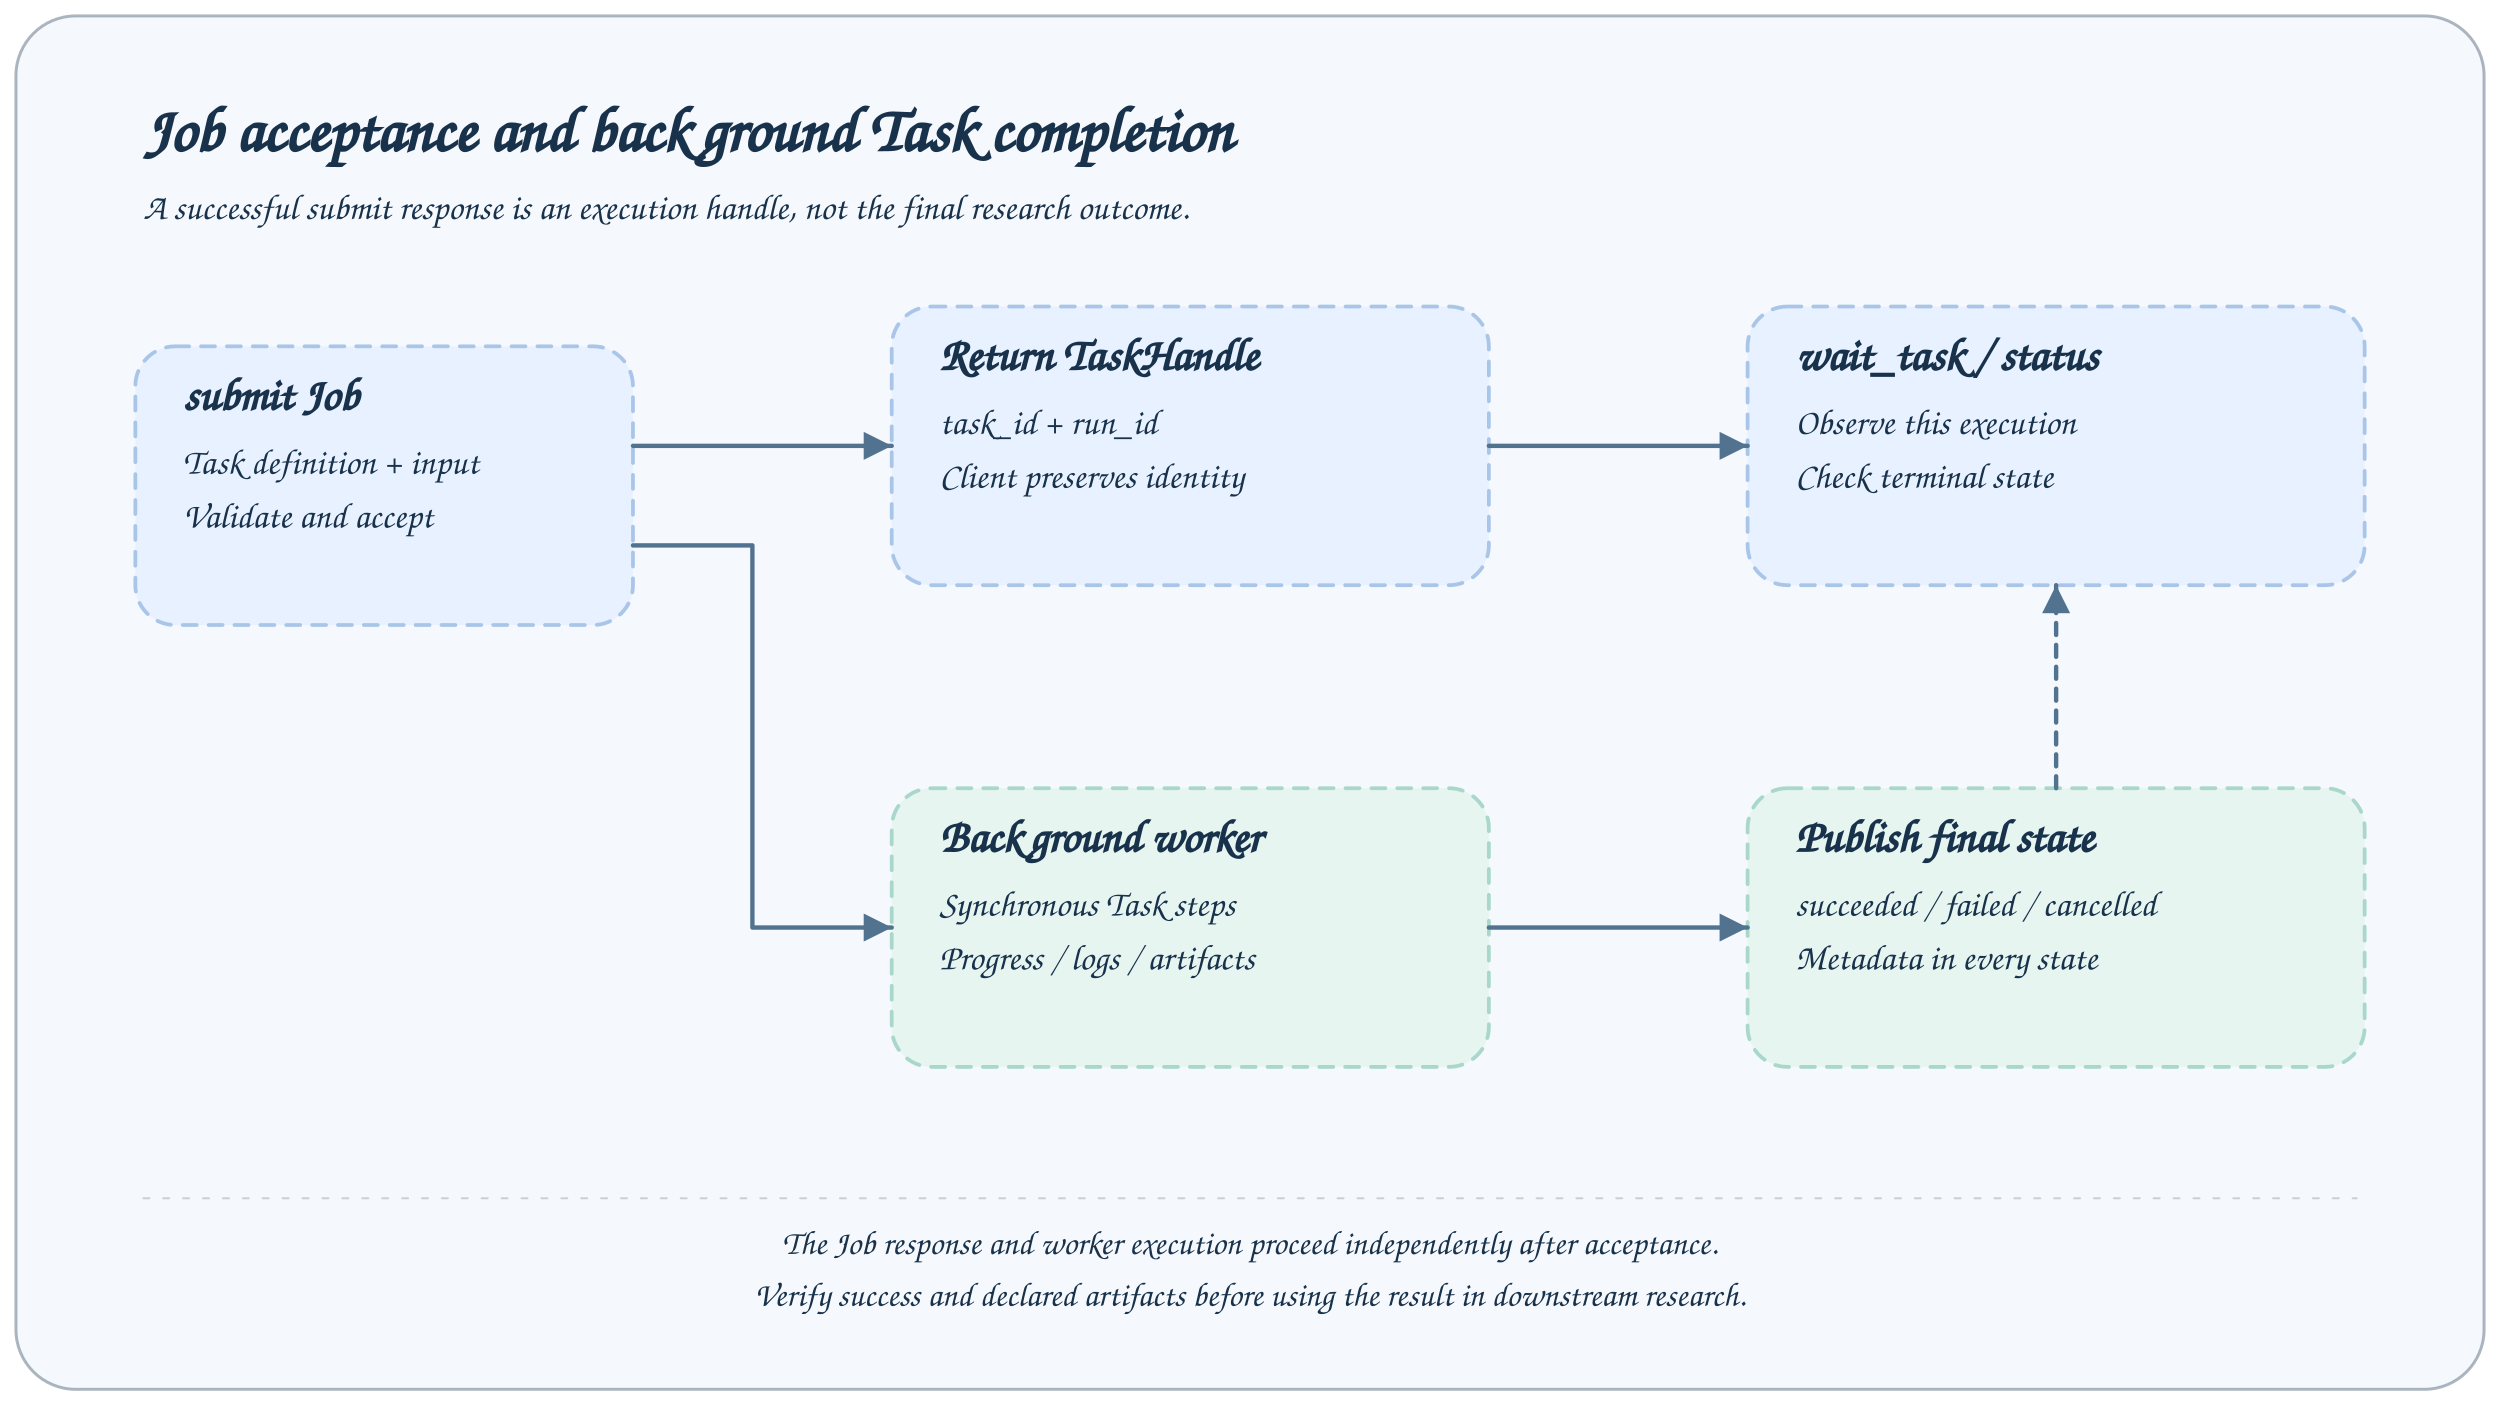
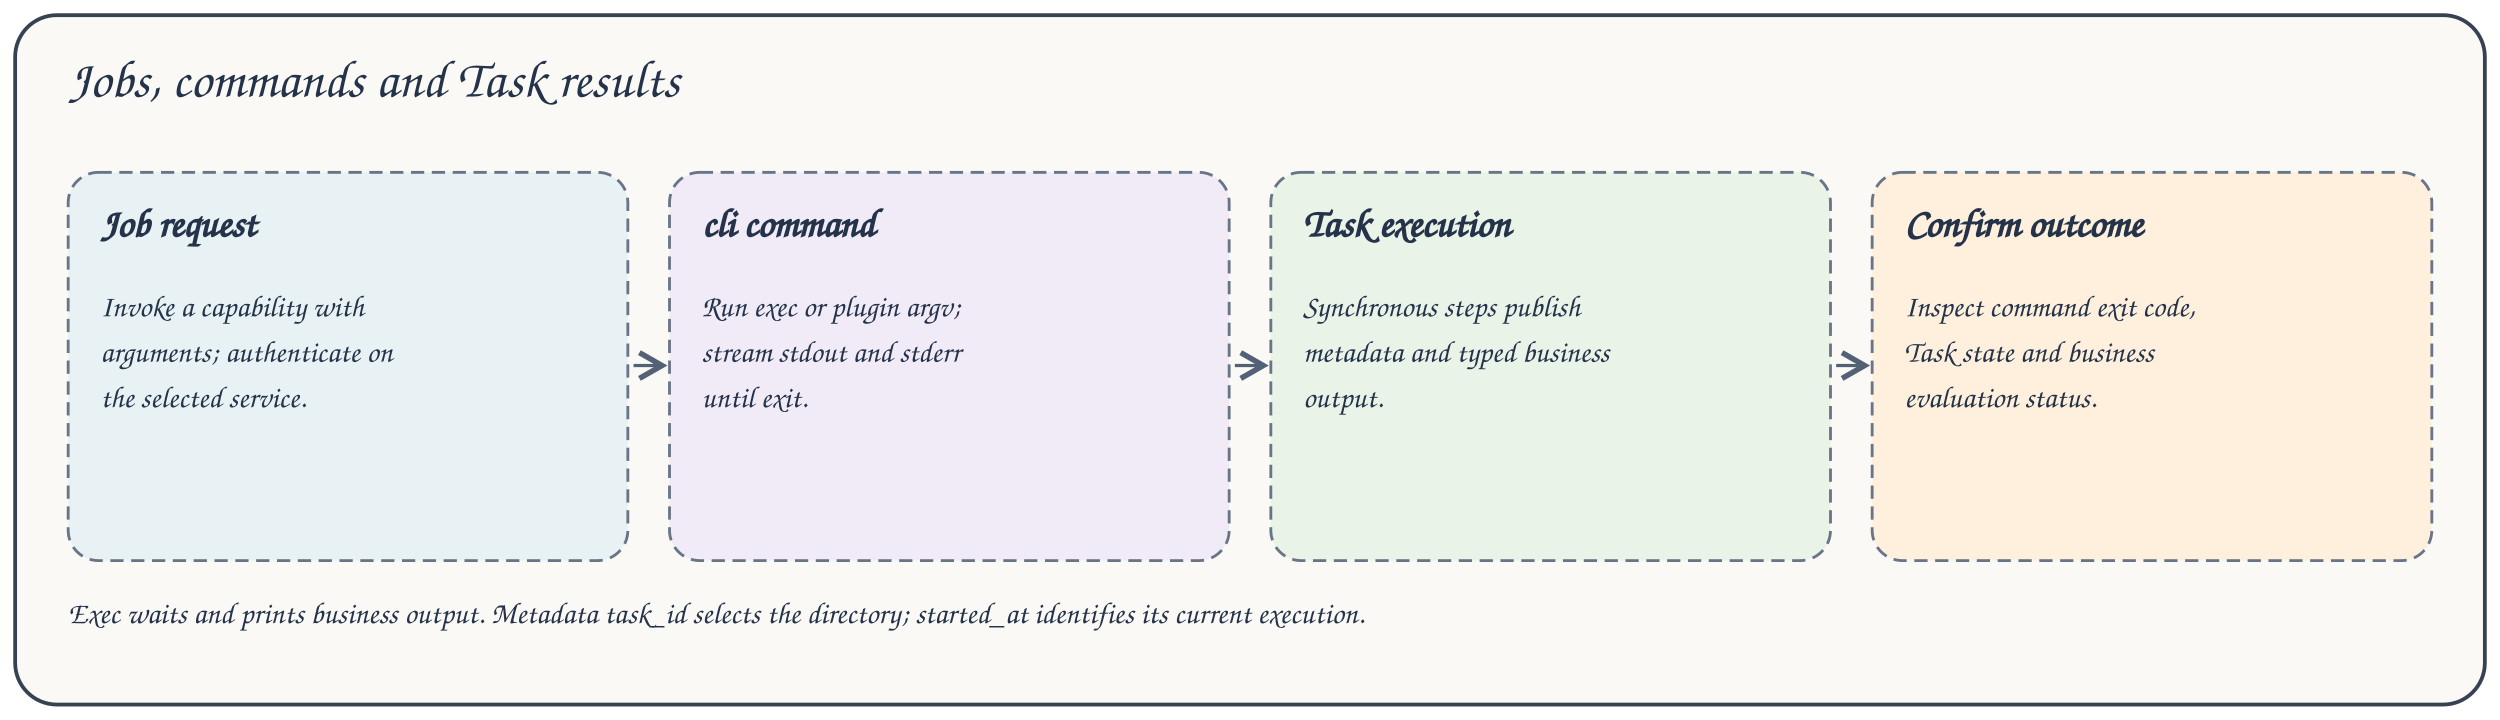
- <svg xmlns="http://www.w3.org/2000/svg" width="1256" height="706" viewBox="0 0 1256 706" role="img" aria-labelledby="title desc">
+ <svg xmlns="http://www.w3.org/2000/svg" width="1320" height="380" viewBox="0 0 1320 380" role="img" aria-labelledby="title desc">
  <defs>
-     <marker id="arrow" viewBox="0 0 10 10" refX="9" refY="5" markerWidth="8" markerHeight="8" orient="auto-start-reverse">
-       <path d="M 1 1 L 9 5 L 1 9 Z" fill="#52738f" />
+     <marker id="arrow" markerWidth="10" markerHeight="10" refX="8" refY="5" orient="auto">
+       <path d="M1 1 L8 5 L1 9" fill="none" stroke="#526176" stroke-width="1.7" />
    </marker>
  </defs>
-   <rect x="8" y="8" width="1240.0" height="690.0" rx="30" fill="#f5f8fc" stroke="#18324b" stroke-width="1.5" stroke-linejoin="round" stroke-opacity="0.35" />
-   <g transform="translate(28 28)" font-family="'Comic Sans MS', 'Chalkboard SE', 'Comic Neue', cursive" data-diagram-content="true">
-     <g font-family="'Comic Sans MS', 'Chalkboard SE', 'Comic Neue', cursive" fill="#18324b">
-       <text x="44" y="48" font-size="32" font-weight="700" text-anchor="start">Job acceptance and background Task completion</text>
-       <text x="44" y="82" font-size="18" font-weight="400" text-anchor="start" fill="#18324b">A successful submit response is an execution handle, not the final research outcome.</text>
-       <rect x="40" y="146" width="250" height="140" rx="20" fill="#e8f1ff" stroke="#a9c5e8" stroke-width="1.9" stroke-dasharray="7 6" stroke-linecap="round" />
-       <text x="64.0" y="178" font-size="23" font-weight="700" text-anchor="start">submit Job</text>
-       <text x="64.0" y="210" font-size="18" font-weight="400" text-anchor="start">Task definition + input</text>
-       <text x="64.0" y="237" font-size="18" font-weight="400" text-anchor="start">Validate and accept</text>
-       <rect x="420" y="126" width="300" height="140" rx="20" fill="#e8f1ff" stroke="#a9c5e8" stroke-width="1.9" stroke-dasharray="7 6" stroke-linecap="round" />
-       <text x="444.0" y="158" font-size="23" font-weight="700" text-anchor="start">Return TaskHandle</text>
-       <text x="444.0" y="190" font-size="18" font-weight="400" text-anchor="start">task_id + run_id</text>
-       <text x="444.0" y="217" font-size="18" font-weight="400" text-anchor="start">Client preserves identity</text>
-       <rect x="850" y="126" width="310" height="140" rx="20" fill="#e8f1ff" stroke="#a9c5e8" stroke-width="1.9" stroke-dasharray="7 6" stroke-linecap="round" />
-       <text x="874.0" y="158" font-size="23" font-weight="700" text-anchor="start">wait_task / status</text>
-       <text x="874.0" y="190" font-size="18" font-weight="400" text-anchor="start">Observe this execution</text>
-       <text x="874.0" y="217" font-size="18" font-weight="400" text-anchor="start">Check terminal state</text>
-       <path d="M 290 196 H 420" fill="none" stroke="#52738f" stroke-width="2.2" marker-end="url(#arrow)" stroke-linecap="round" stroke-linejoin="round" />
-       <path d="M 720 196 H 850" fill="none" stroke="#52738f" stroke-width="2.2" marker-end="url(#arrow)" stroke-linecap="round" stroke-linejoin="round" />
-       <rect x="420" y="368" width="300" height="140" rx="20" fill="#e7f5f1" stroke="#a9d7ca" stroke-width="1.9" stroke-dasharray="7 6" stroke-linecap="round" />
-       <text x="444.0" y="400" font-size="23" font-weight="700" text-anchor="start">Background worker</text>
-       <text x="444.0" y="432" font-size="18" font-weight="400" text-anchor="start">Synchronous Task steps</text>
-       <text x="444.0" y="459" font-size="18" font-weight="400" text-anchor="start">Progress / logs / artifacts</text>
-       <rect x="850" y="368" width="310" height="140" rx="20" fill="#e7f5f1" stroke="#a9d7ca" stroke-width="1.9" stroke-dasharray="7 6" stroke-linecap="round" />
-       <text x="874.0" y="400" font-size="23" font-weight="700" text-anchor="start">Publish final state</text>
-       <text x="874.0" y="432" font-size="18" font-weight="400" text-anchor="start">succeeded / failed / cancelled</text>
-       <text x="874.0" y="459" font-size="18" font-weight="400" text-anchor="start">Metadata in every state</text>
-       <path d="M 290 246 H 350 V 438 H 420" fill="none" stroke="#52738f" stroke-width="2.2" marker-end="url(#arrow)" stroke-linecap="round" stroke-linejoin="round" />
-       <path d="M 720 438 H 850" fill="none" stroke="#52738f" stroke-width="2.2" marker-end="url(#arrow)" stroke-linecap="round" stroke-linejoin="round" />
-       <path d="M 1005 368 V 266" fill="none" stroke="#52738f" stroke-width="2.2" marker-end="url(#arrow)" stroke-dasharray="6 5" stroke-linecap="round" stroke-linejoin="round" />
-       <text x="600.0" y="602" font-size="17" font-weight="400" text-anchor="middle">The Job response and worker execution proceed independently after acceptance.</text>
-       <text x="600.0" y="628" font-size="17" font-weight="400" text-anchor="middle">Verify success and declared artifacts before using the result in downstream research.</text>
-     </g>
-     <path d="M 44 574 H 1156" fill="none" stroke="#18324b" stroke-opacity="0.2" stroke-width="1" stroke-dasharray="3 7" stroke-linecap="round" />
+   <rect x="8" y="8" width="1304" height="364" rx="22" fill="#faf9f5" stroke="#364152" stroke-width="2" />
+   <g font-family="Comic Sans MS, Chalkboard SE, Comic Neue, cursive" fill="#243349">
+     <text x="36" y="51" font-size="28">Jobs, commands and Task results</text>
+     <rect x="36.0" y="91" width="295.5" height="205" rx="16" fill="#e8f2f4" stroke="#687587" stroke-width="1.5" stroke-dasharray="7 4" />
+     <text x="53.0" y="125" font-size="21" font-weight="bold">Job request</text>
+     <text x="53.0" y="167" font-size="16">Invoke a capability with</text>
+     <text x="53.0" y="191" font-size="16">arguments; authenticate on</text>
+     <text x="53.0" y="215" font-size="16">the selected service.</text>
+     <path d="M334.5 193 H349.5" fill="none" stroke="#526176" stroke-width="1.7" marker-end="url(#arrow)" />
+     <rect x="353.5" y="91" width="295.5" height="205" rx="16" fill="#f1ebf8" stroke="#687587" stroke-width="1.5" stroke-dasharray="7 4" />
+     <text x="370.5" y="125" font-size="21" font-weight="bold">cli command</text>
+     <text x="370.5" y="167" font-size="16">Run exec or plugin argv;</text>
+     <text x="370.5" y="191" font-size="16">stream stdout and stderr</text>
+     <text x="370.5" y="215" font-size="16">until exit.</text>
+     <path d="M652.0 193 H667.0" fill="none" stroke="#526176" stroke-width="1.7" marker-end="url(#arrow)" />
+     <rect x="671.0" y="91" width="295.5" height="205" rx="16" fill="#eaf3e8" stroke="#687587" stroke-width="1.5" stroke-dasharray="7 4" />
+     <text x="688.0" y="125" font-size="21" font-weight="bold">Task execution</text>
+     <text x="688.0" y="167" font-size="16">Synchronous steps publish</text>
+     <text x="688.0" y="191" font-size="16">metadata and typed business</text>
+     <text x="688.0" y="215" font-size="16">output.</text>
+     <path d="M969.5 193 H984.5" fill="none" stroke="#526176" stroke-width="1.7" marker-end="url(#arrow)" />
+     <rect x="988.5" y="91" width="295.5" height="205" rx="16" fill="#fff0dd" stroke="#687587" stroke-width="1.5" stroke-dasharray="7 4" />
+     <text x="1005.5" y="125" font-size="21" font-weight="bold">Confirm outcome</text>
+     <text x="1005.5" y="167" font-size="16">Inspect command exit code,</text>
+     <text x="1005.5" y="191" font-size="16">Task state and business</text>
+     <text x="1005.5" y="215" font-size="16">evaluation status.</text>
+     <text x="36" y="329" font-size="16">Exec waits and prints business output. Metadata task_id selects the directory; started_at identifies its current execution.</text>
  </g>
</svg>
